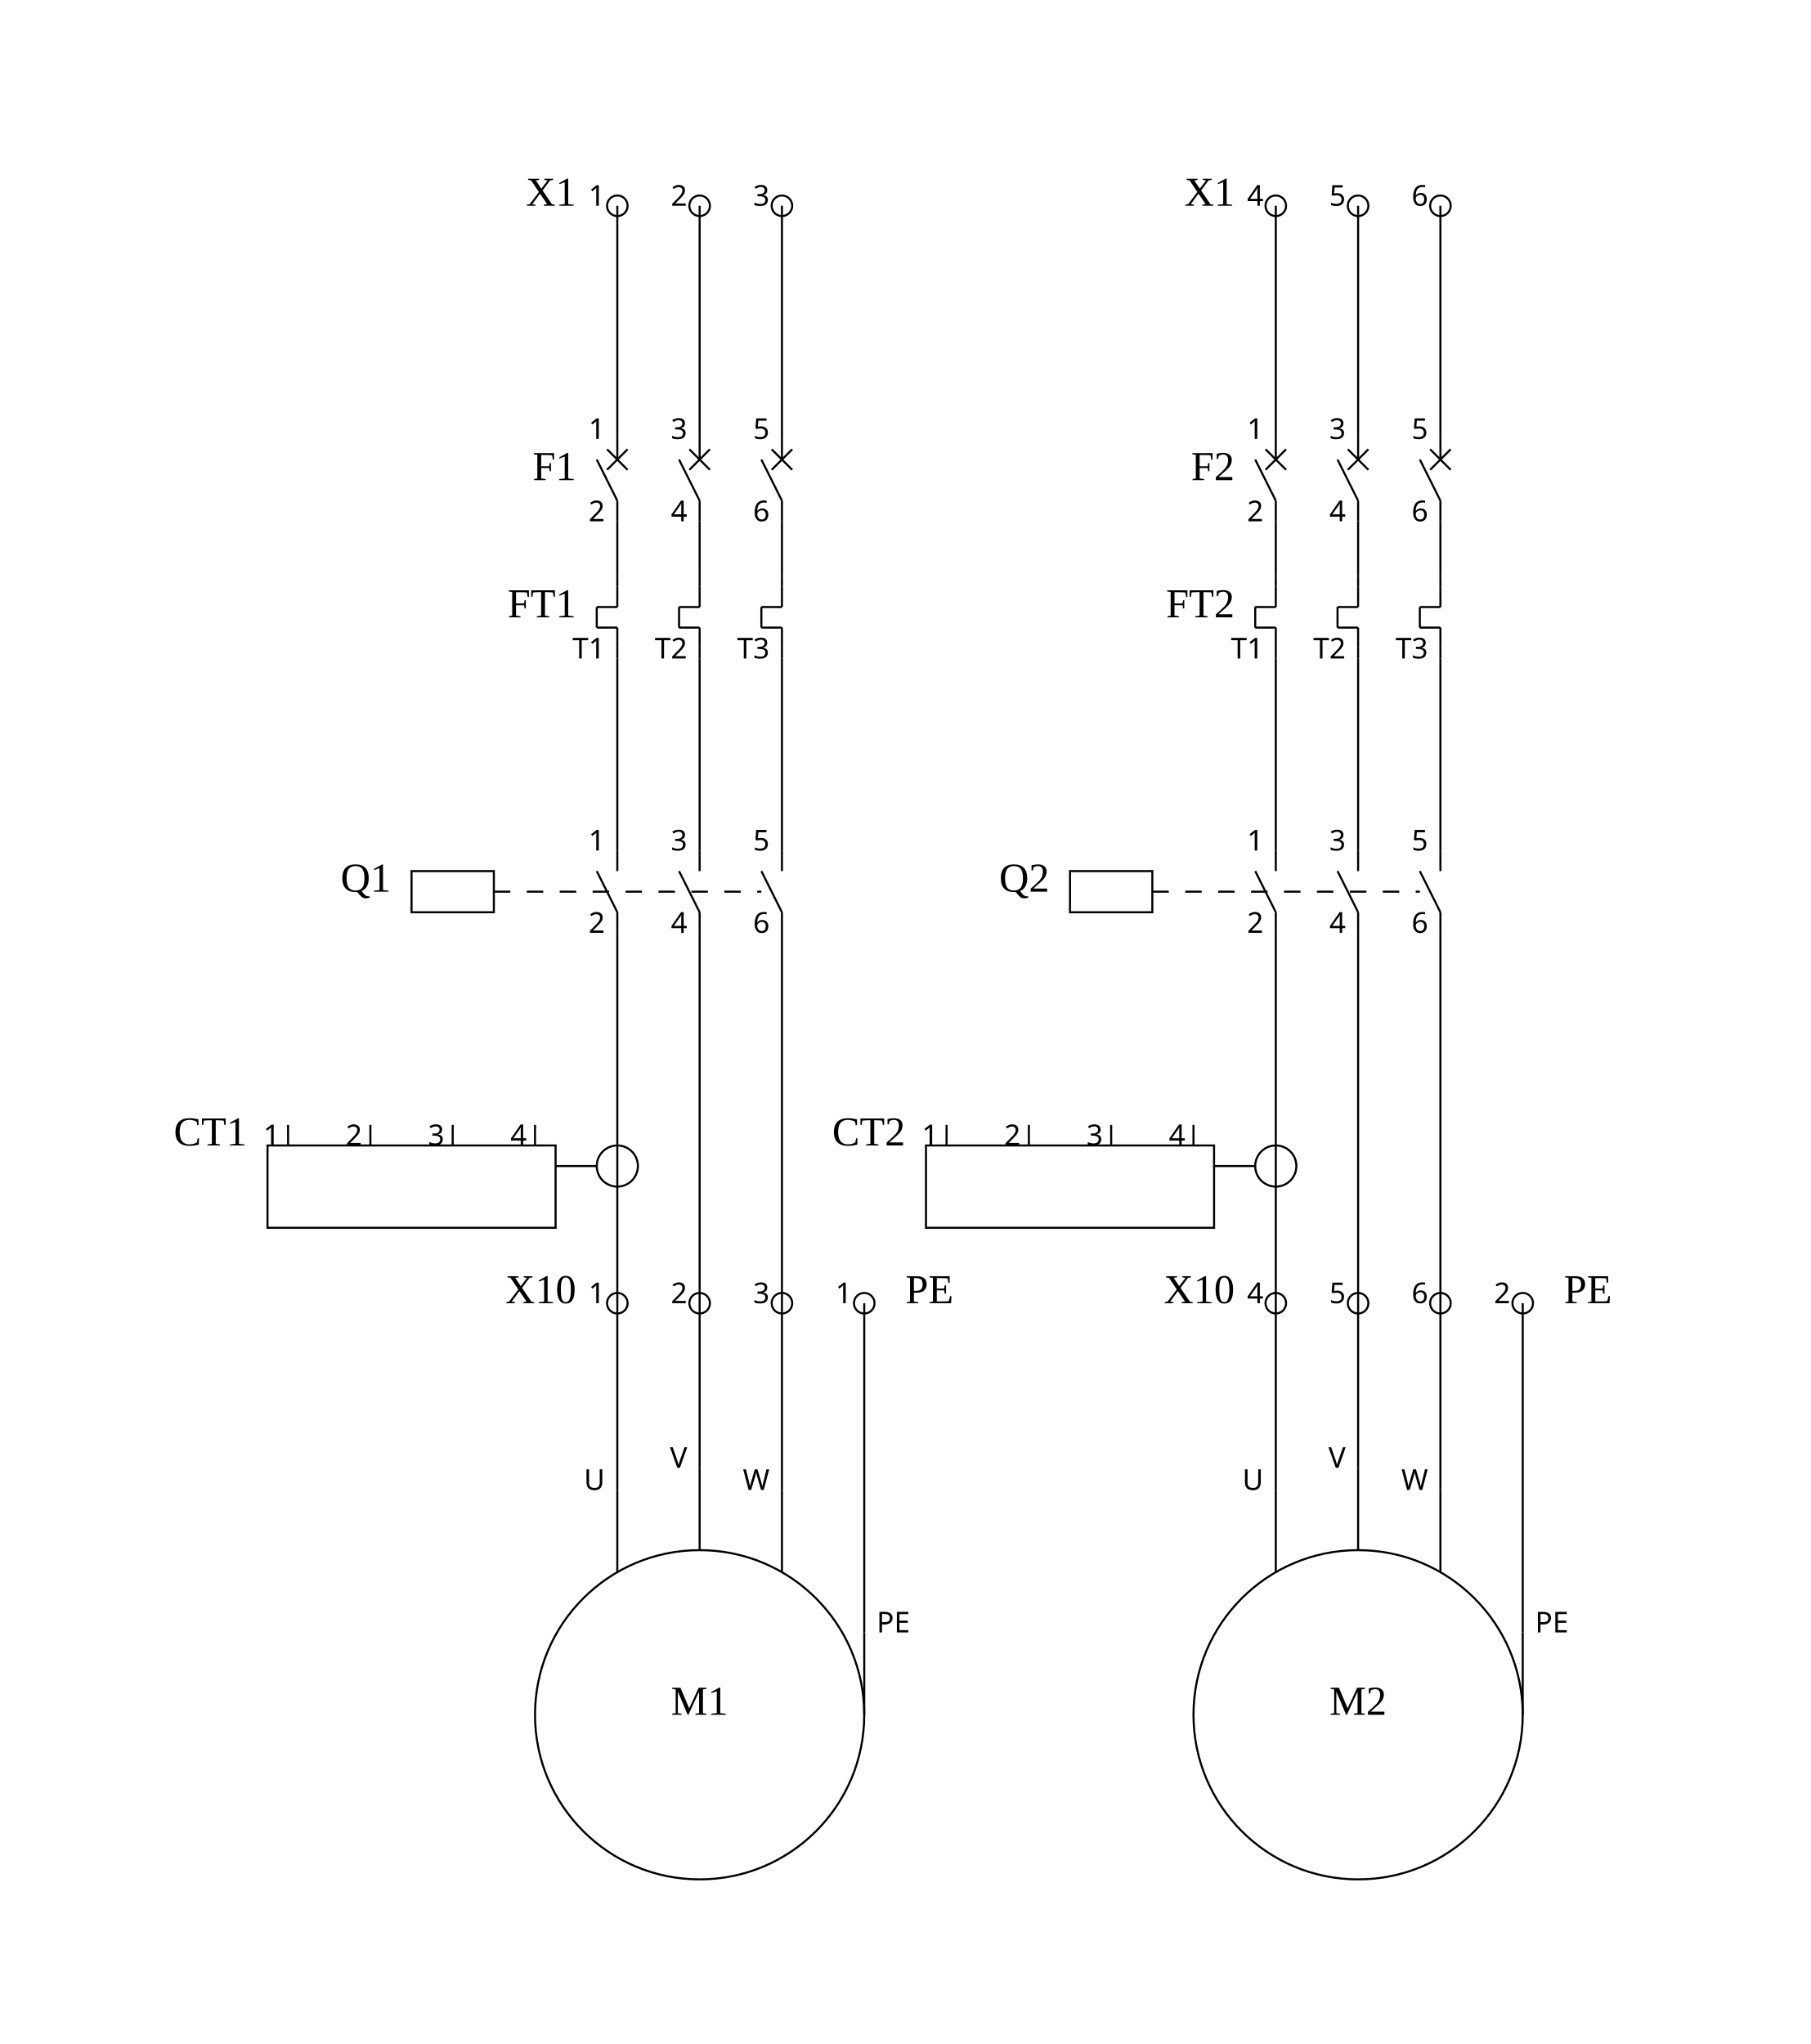
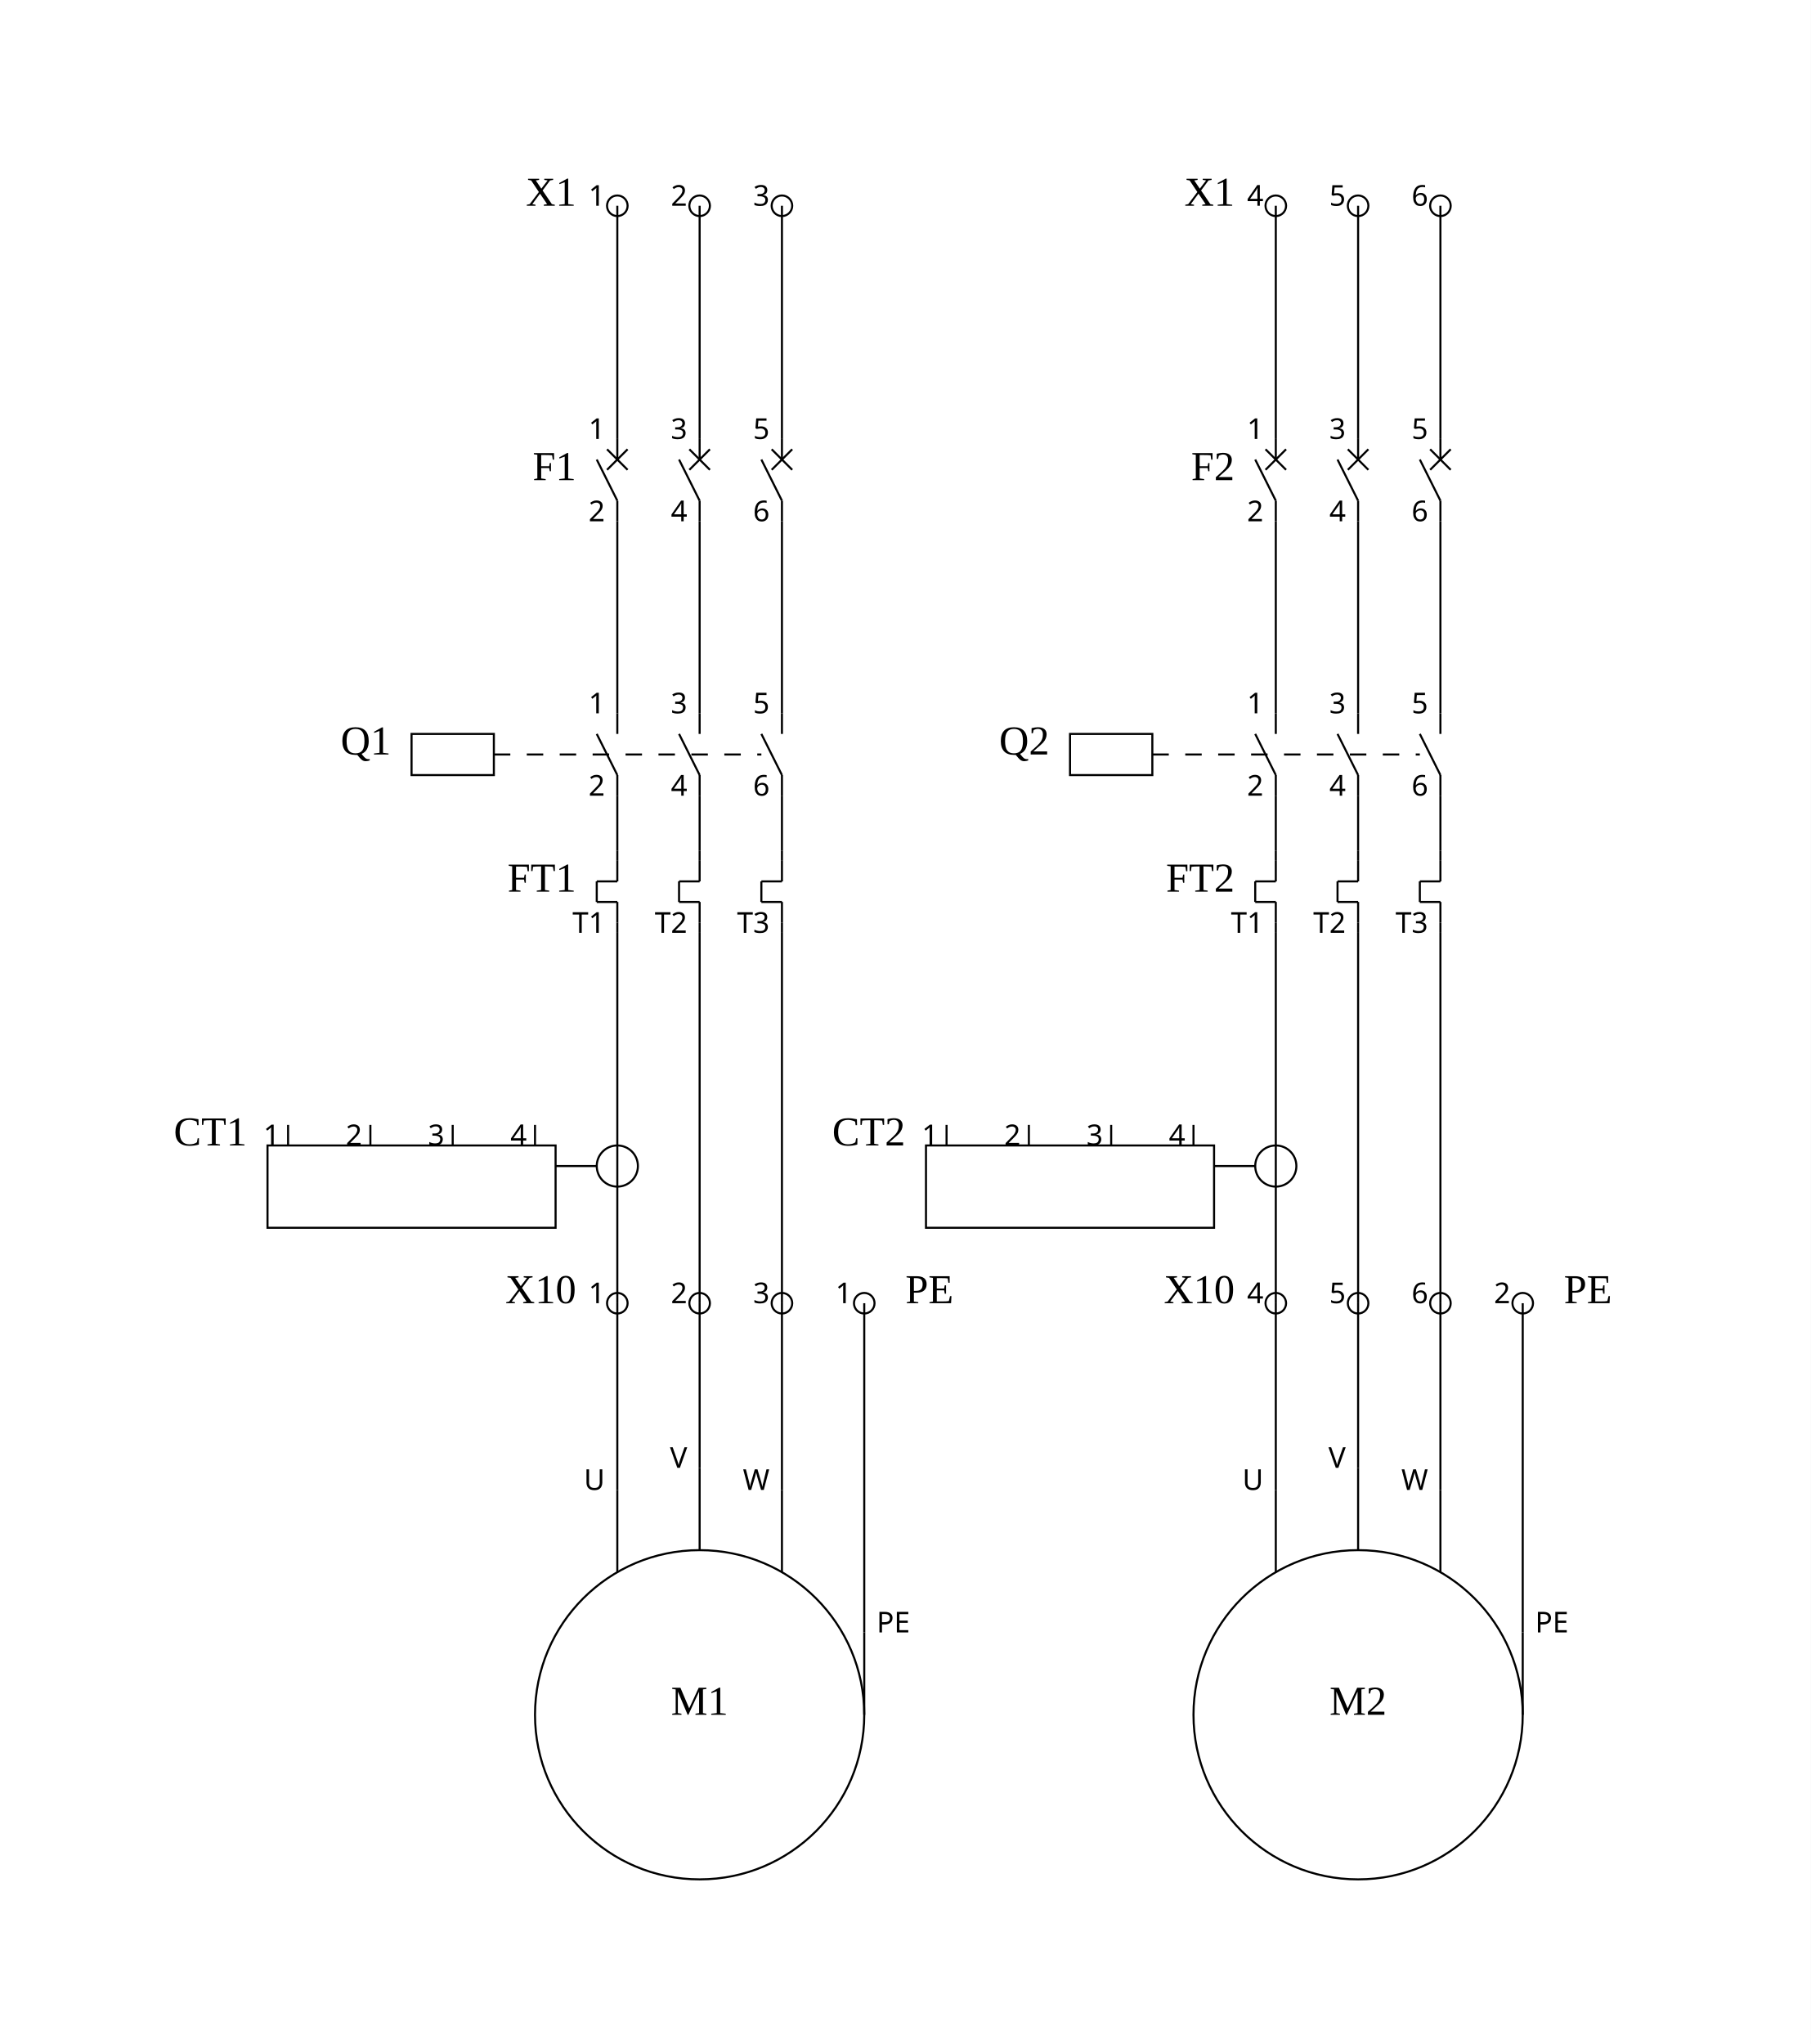
<svg xmlns="http://www.w3.org/2000/svg" width="220.0mm" height="248.333mm" viewBox="-75.0 -25 220.0 248.333">
  <rect x="-75.0" y="-25" width="220.0" height="248.333" fill="white" />
  <g>
    <g class="symbol">
      <circle cx="0.0" cy="0" r="1.25" style="stroke:black;stroke-width:0.25;fill:none" />
      <text x="-5.0" y="0" text-anchor="end" dominant-baseline="auto" font-size="5.0" style="stroke:none;stroke-width:1.0;fill:black;font-family:Times New Roman">X1</text>
      <text x="-1.5" y="0.0" text-anchor="end" dominant-baseline="auto" font-size="3.5" style="stroke:none;stroke-width:1.0;fill:black;font-family:sans-serif">1</text>
      <circle cx="10.0" cy="0" r="1.25" style="stroke:black;stroke-width:0.25;fill:none" />
      <text x="8.5" y="0.0" text-anchor="end" dominant-baseline="auto" font-size="3.5" style="stroke:none;stroke-width:1.0;fill:black;font-family:sans-serif">2</text>
      <circle cx="20.0" cy="0" r="1.25" style="stroke:black;stroke-width:0.25;fill:none" />
      <text x="18.5" y="0.0" text-anchor="end" dominant-baseline="auto" font-size="3.5" style="stroke:none;stroke-width:1.0;fill:black;font-family:sans-serif">3</text>
    </g>
    <g class="symbol">
      <line x1="0.0" y1="28.333" x2="0.0" y2="30.833" style="stroke:black;stroke-width:0.25;fill:none" />
      <line x1="0.0" y1="35.833" x2="0.0" y2="38.333" style="stroke:black;stroke-width:0.25;fill:none" />
      <line x1="0.0" y1="35.833" x2="-2.5" y2="30.833" style="stroke:black;stroke-width:0.25;fill:none" />
      <line x1="-1.25" y1="29.583" x2="1.25" y2="32.083" style="stroke:black;stroke-width:0.25;fill:none" />
      <line x1="-1.25" y1="32.083" x2="1.25" y2="29.583" style="stroke:black;stroke-width:0.25;fill:none" />
      <text x="-5.0" y="33.333" text-anchor="end" dominant-baseline="auto" font-size="5.0" style="stroke:none;stroke-width:1.0;fill:black;font-family:Times New Roman">F1</text>
      <text x="-1.5" y="28.333" text-anchor="end" dominant-baseline="auto" font-size="3.5" style="stroke:none;stroke-width:1.0;fill:black;font-family:sans-serif">1</text>
      <text x="-1.5" y="38.333" text-anchor="end" dominant-baseline="auto" font-size="3.5" style="stroke:none;stroke-width:1.0;fill:black;font-family:sans-serif">2</text>
      <line x1="10.0" y1="28.333" x2="10.0" y2="30.833" style="stroke:black;stroke-width:0.25;fill:none" />
      <line x1="10.0" y1="35.833" x2="10.0" y2="38.333" style="stroke:black;stroke-width:0.25;fill:none" />
      <line x1="10.0" y1="35.833" x2="7.5" y2="30.833" style="stroke:black;stroke-width:0.25;fill:none" />
      <line x1="8.75" y1="29.583" x2="11.25" y2="32.083" style="stroke:black;stroke-width:0.25;fill:none" />
      <line x1="8.75" y1="32.083" x2="11.25" y2="29.583" style="stroke:black;stroke-width:0.25;fill:none" />
      <text x="8.5" y="28.333" text-anchor="end" dominant-baseline="auto" font-size="3.5" style="stroke:none;stroke-width:1.0;fill:black;font-family:sans-serif">3</text>
      <text x="8.5" y="38.333" text-anchor="end" dominant-baseline="auto" font-size="3.5" style="stroke:none;stroke-width:1.0;fill:black;font-family:sans-serif">4</text>
      <line x1="20.0" y1="28.333" x2="20.0" y2="30.833" style="stroke:black;stroke-width:0.25;fill:none" />
      <line x1="20.0" y1="35.833" x2="20.0" y2="38.333" style="stroke:black;stroke-width:0.25;fill:none" />
      <line x1="20.0" y1="35.833" x2="17.5" y2="30.833" style="stroke:black;stroke-width:0.25;fill:none" />
      <line x1="18.75" y1="29.583" x2="21.25" y2="32.083" style="stroke:black;stroke-width:0.25;fill:none" />
      <line x1="18.75" y1="32.083" x2="21.25" y2="29.583" style="stroke:black;stroke-width:0.25;fill:none" />
      <text x="18.5" y="28.333" text-anchor="end" dominant-baseline="auto" font-size="3.5" style="stroke:none;stroke-width:1.0;fill:black;font-family:sans-serif">5</text>
      <text x="18.5" y="38.333" text-anchor="end" dominant-baseline="auto" font-size="3.5" style="stroke:none;stroke-width:1.0;fill:black;font-family:sans-serif">6</text>
    </g>
    <g class="symbol">
-       <line x1="0.0" y1="45.0" x2="0.0" y2="46.25" style="stroke:black;stroke-width:0.25;fill:none" />
-       <line x1="0.0" y1="46.25" x2="0.0" y2="48.75" style="stroke:black;stroke-width:0.25;fill:none" />
-       <line x1="0.0" y1="48.75" x2="-2.5" y2="48.75" style="stroke:black;stroke-width:0.25;fill:none" />
-       <line x1="-2.5" y1="48.75" x2="-2.5" y2="51.25" style="stroke:black;stroke-width:0.25;fill:none" />
-       <line x1="-2.5" y1="51.25" x2="0.0" y2="51.25" style="stroke:black;stroke-width:0.25;fill:none" />
-       <line x1="0.0" y1="51.25" x2="0.0" y2="53.75" style="stroke:black;stroke-width:0.25;fill:none" />
-       <line x1="0.0" y1="53.75" x2="0.0" y2="55.0" style="stroke:black;stroke-width:0.25;fill:none" />
-       <text x="-5.0" y="50.0" text-anchor="end" dominant-baseline="auto" font-size="5.0" style="stroke:none;stroke-width:1.0;fill:black;font-family:Times New Roman">FT1</text>
-       <text x="-1.5" y="55.0" text-anchor="end" dominant-baseline="auto" font-size="3.5" style="stroke:none;stroke-width:1.0;fill:black;font-family:sans-serif">T1</text>
-       <line x1="10.0" y1="45.0" x2="10.0" y2="46.25" style="stroke:black;stroke-width:0.25;fill:none" />
-       <line x1="10.0" y1="46.25" x2="10.0" y2="48.75" style="stroke:black;stroke-width:0.25;fill:none" />
-       <line x1="10.0" y1="48.75" x2="7.5" y2="48.75" style="stroke:black;stroke-width:0.25;fill:none" />
-       <line x1="7.5" y1="48.75" x2="7.5" y2="51.25" style="stroke:black;stroke-width:0.25;fill:none" />
-       <line x1="7.5" y1="51.25" x2="10.0" y2="51.25" style="stroke:black;stroke-width:0.25;fill:none" />
-       <line x1="10.0" y1="51.25" x2="10.0" y2="53.75" style="stroke:black;stroke-width:0.25;fill:none" />
-       <line x1="10.0" y1="53.75" x2="10.0" y2="55.0" style="stroke:black;stroke-width:0.25;fill:none" />
-       <text x="8.5" y="55.0" text-anchor="end" dominant-baseline="auto" font-size="3.5" style="stroke:none;stroke-width:1.0;fill:black;font-family:sans-serif">T2</text>
-       <line x1="20.0" y1="45.0" x2="20.0" y2="46.25" style="stroke:black;stroke-width:0.25;fill:none" />
-       <line x1="20.0" y1="46.25" x2="20.0" y2="48.75" style="stroke:black;stroke-width:0.25;fill:none" />
-       <line x1="20.0" y1="48.75" x2="17.5" y2="48.75" style="stroke:black;stroke-width:0.25;fill:none" />
-       <line x1="17.5" y1="48.75" x2="17.5" y2="51.25" style="stroke:black;stroke-width:0.25;fill:none" />
-       <line x1="17.5" y1="51.25" x2="20.0" y2="51.25" style="stroke:black;stroke-width:0.25;fill:none" />
-       <line x1="20.0" y1="51.25" x2="20.0" y2="53.75" style="stroke:black;stroke-width:0.25;fill:none" />
-       <line x1="20.0" y1="53.75" x2="20.0" y2="55.0" style="stroke:black;stroke-width:0.25;fill:none" />
-       <text x="18.5" y="55.0" text-anchor="end" dominant-baseline="auto" font-size="3.5" style="stroke:none;stroke-width:1.0;fill:black;font-family:sans-serif">T3</text>
-     </g>
-     <g class="symbol">
-       <line x1="0.0" y1="78.333" x2="0.0" y2="80.833" style="stroke:black;stroke-width:0.25;fill:none" />
-       <line x1="0.0" y1="85.833" x2="0.0" y2="88.333" style="stroke:black;stroke-width:0.25;fill:none" />
-       <line x1="0.0" y1="85.833" x2="-2.5" y2="80.833" style="stroke:black;stroke-width:0.25;fill:none" />
-       <text x="-1.5" y="78.333" text-anchor="end" dominant-baseline="auto" font-size="3.5" style="stroke:none;stroke-width:1.0;fill:black;font-family:sans-serif">1</text>
-       <text x="-1.5" y="88.333" text-anchor="end" dominant-baseline="auto" font-size="3.5" style="stroke:none;stroke-width:1.0;fill:black;font-family:sans-serif">2</text>
-       <line x1="10.0" y1="78.333" x2="10.0" y2="80.833" style="stroke:black;stroke-width:0.25;fill:none" />
-       <line x1="10.0" y1="85.833" x2="10.0" y2="88.333" style="stroke:black;stroke-width:0.25;fill:none" />
-       <line x1="10.0" y1="85.833" x2="7.5" y2="80.833" style="stroke:black;stroke-width:0.25;fill:none" />
-       <text x="8.5" y="78.333" text-anchor="end" dominant-baseline="auto" font-size="3.5" style="stroke:none;stroke-width:1.0;fill:black;font-family:sans-serif">3</text>
-       <text x="8.5" y="88.333" text-anchor="end" dominant-baseline="auto" font-size="3.5" style="stroke:none;stroke-width:1.0;fill:black;font-family:sans-serif">4</text>
-       <line x1="20.0" y1="78.333" x2="20.0" y2="80.833" style="stroke:black;stroke-width:0.25;fill:none" />
-       <line x1="20.0" y1="85.833" x2="20.0" y2="88.333" style="stroke:black;stroke-width:0.25;fill:none" />
-       <line x1="20.0" y1="85.833" x2="17.5" y2="80.833" style="stroke:black;stroke-width:0.25;fill:none" />
-       <text x="18.5" y="78.333" text-anchor="end" dominant-baseline="auto" font-size="3.5" style="stroke:none;stroke-width:1.0;fill:black;font-family:sans-serif">5</text>
-       <text x="18.5" y="88.333" text-anchor="end" dominant-baseline="auto" font-size="3.5" style="stroke:none;stroke-width:1.0;fill:black;font-family:sans-serif">6</text>
-       <polygon points="-25.0,80.833 -15.0,80.833 -15.0,85.833 -25.0,85.833" style="stroke:black;stroke-width:0.25;fill:none" />
-       <text x="-27.5" y="83.333" text-anchor="end" dominant-baseline="auto" font-size="5.0" style="stroke:none;stroke-width:1.0;fill:black;font-family:Times New Roman">Q1</text>
-       <line x1="-15.0" y1="83.333" x2="17.5" y2="83.333" style="stroke:black;stroke-width:0.25;fill:none;stroke-dasharray:2.0, 2.0" />
+       <line x1="0.0" y1="61.667" x2="0.0" y2="64.167" style="stroke:black;stroke-width:0.25;fill:none" />
+       <line x1="0.0" y1="69.167" x2="0.0" y2="71.667" style="stroke:black;stroke-width:0.25;fill:none" />
+       <line x1="0.0" y1="69.167" x2="-2.5" y2="64.167" style="stroke:black;stroke-width:0.25;fill:none" />
+       <text x="-1.5" y="61.667" text-anchor="end" dominant-baseline="auto" font-size="3.5" style="stroke:none;stroke-width:1.0;fill:black;font-family:sans-serif">1</text>
+       <text x="-1.5" y="71.667" text-anchor="end" dominant-baseline="auto" font-size="3.5" style="stroke:none;stroke-width:1.0;fill:black;font-family:sans-serif">2</text>
+       <line x1="10.0" y1="61.667" x2="10.0" y2="64.167" style="stroke:black;stroke-width:0.25;fill:none" />
+       <line x1="10.0" y1="69.167" x2="10.0" y2="71.667" style="stroke:black;stroke-width:0.25;fill:none" />
+       <line x1="10.0" y1="69.167" x2="7.5" y2="64.167" style="stroke:black;stroke-width:0.25;fill:none" />
+       <text x="8.5" y="61.667" text-anchor="end" dominant-baseline="auto" font-size="3.5" style="stroke:none;stroke-width:1.0;fill:black;font-family:sans-serif">3</text>
+       <text x="8.5" y="71.667" text-anchor="end" dominant-baseline="auto" font-size="3.5" style="stroke:none;stroke-width:1.0;fill:black;font-family:sans-serif">4</text>
+       <line x1="20.0" y1="61.667" x2="20.0" y2="64.167" style="stroke:black;stroke-width:0.25;fill:none" />
+       <line x1="20.0" y1="69.167" x2="20.0" y2="71.667" style="stroke:black;stroke-width:0.25;fill:none" />
+       <line x1="20.0" y1="69.167" x2="17.5" y2="64.167" style="stroke:black;stroke-width:0.25;fill:none" />
+       <text x="18.5" y="61.667" text-anchor="end" dominant-baseline="auto" font-size="3.5" style="stroke:none;stroke-width:1.0;fill:black;font-family:sans-serif">5</text>
+       <text x="18.5" y="71.667" text-anchor="end" dominant-baseline="auto" font-size="3.5" style="stroke:none;stroke-width:1.0;fill:black;font-family:sans-serif">6</text>
+       <polygon points="-25.0,64.167 -15.0,64.167 -15.0,69.167 -25.0,69.167" style="stroke:black;stroke-width:0.25;fill:none" />
+       <text x="-27.5" y="66.667" text-anchor="end" dominant-baseline="auto" font-size="5.0" style="stroke:none;stroke-width:1.0;fill:black;font-family:Times New Roman">Q1</text>
+       <line x1="-15.0" y1="66.667" x2="17.5" y2="66.667" style="stroke:black;stroke-width:0.25;fill:none;stroke-dasharray:2.0, 2.0" />
+     </g>
+     <g class="symbol">
+       <line x1="0.0" y1="78.333" x2="0.0" y2="79.583" style="stroke:black;stroke-width:0.25;fill:none" />
+       <line x1="0.0" y1="79.583" x2="0.0" y2="82.083" style="stroke:black;stroke-width:0.25;fill:none" />
+       <line x1="0.0" y1="82.083" x2="-2.5" y2="82.083" style="stroke:black;stroke-width:0.25;fill:none" />
+       <line x1="-2.5" y1="82.083" x2="-2.5" y2="84.583" style="stroke:black;stroke-width:0.25;fill:none" />
+       <line x1="-2.5" y1="84.583" x2="0.0" y2="84.583" style="stroke:black;stroke-width:0.25;fill:none" />
+       <line x1="0.0" y1="84.583" x2="0.0" y2="87.083" style="stroke:black;stroke-width:0.25;fill:none" />
+       <line x1="0.0" y1="87.083" x2="0.0" y2="88.333" style="stroke:black;stroke-width:0.25;fill:none" />
+       <text x="-5.0" y="83.333" text-anchor="end" dominant-baseline="auto" font-size="5.0" style="stroke:none;stroke-width:1.0;fill:black;font-family:Times New Roman">FT1</text>
+       <text x="-1.5" y="88.333" text-anchor="end" dominant-baseline="auto" font-size="3.5" style="stroke:none;stroke-width:1.0;fill:black;font-family:sans-serif">T1</text>
+       <line x1="10.0" y1="78.333" x2="10.0" y2="79.583" style="stroke:black;stroke-width:0.25;fill:none" />
+       <line x1="10.0" y1="79.583" x2="10.0" y2="82.083" style="stroke:black;stroke-width:0.25;fill:none" />
+       <line x1="10.0" y1="82.083" x2="7.5" y2="82.083" style="stroke:black;stroke-width:0.25;fill:none" />
+       <line x1="7.5" y1="82.083" x2="7.5" y2="84.583" style="stroke:black;stroke-width:0.25;fill:none" />
+       <line x1="7.5" y1="84.583" x2="10.0" y2="84.583" style="stroke:black;stroke-width:0.25;fill:none" />
+       <line x1="10.0" y1="84.583" x2="10.0" y2="87.083" style="stroke:black;stroke-width:0.25;fill:none" />
+       <line x1="10.0" y1="87.083" x2="10.0" y2="88.333" style="stroke:black;stroke-width:0.25;fill:none" />
+       <text x="8.5" y="88.333" text-anchor="end" dominant-baseline="auto" font-size="3.5" style="stroke:none;stroke-width:1.0;fill:black;font-family:sans-serif">T2</text>
+       <line x1="20.0" y1="78.333" x2="20.0" y2="79.583" style="stroke:black;stroke-width:0.25;fill:none" />
+       <line x1="20.0" y1="79.583" x2="20.0" y2="82.083" style="stroke:black;stroke-width:0.25;fill:none" />
+       <line x1="20.0" y1="82.083" x2="17.5" y2="82.083" style="stroke:black;stroke-width:0.25;fill:none" />
+       <line x1="17.5" y1="82.083" x2="17.5" y2="84.583" style="stroke:black;stroke-width:0.25;fill:none" />
+       <line x1="17.5" y1="84.583" x2="20.0" y2="84.583" style="stroke:black;stroke-width:0.25;fill:none" />
+       <line x1="20.0" y1="84.583" x2="20.0" y2="87.083" style="stroke:black;stroke-width:0.25;fill:none" />
+       <line x1="20.0" y1="87.083" x2="20.0" y2="88.333" style="stroke:black;stroke-width:0.25;fill:none" />
+       <text x="18.5" y="88.333" text-anchor="end" dominant-baseline="auto" font-size="3.5" style="stroke:none;stroke-width:1.0;fill:black;font-family:sans-serif">T3</text>
    </g>
    <g class="symbol">
      <circle cx="0.0" cy="116.667" r="2.5" style="stroke:black;stroke-width:0.25;fill:none" />
      <line x1="-2.5" y1="116.667" x2="-7.5" y2="116.667" style="stroke:black;stroke-width:0.25;fill:none" />
      <polygon points="-42.5,114.167 -7.5,114.167 -7.5,124.167 -42.5,124.167" style="stroke:black;stroke-width:0.25;fill:none" />
      <line x1="-40.0" y1="114.167" x2="-40.0" y2="111.667" style="stroke:black;stroke-width:0.25;fill:none" />
      <text x="-41.0" y="112.917" text-anchor="end" dominant-baseline="middle" font-size="3.5" style="stroke:none;stroke-width:1.0;fill:black;font-family:sans-serif">1</text>
      <line x1="-30.0" y1="114.167" x2="-30.0" y2="111.667" style="stroke:black;stroke-width:0.25;fill:none" />
      <text x="-31.0" y="112.917" text-anchor="end" dominant-baseline="middle" font-size="3.5" style="stroke:none;stroke-width:1.0;fill:black;font-family:sans-serif">2</text>
      <line x1="-20.0" y1="114.167" x2="-20.0" y2="111.667" style="stroke:black;stroke-width:0.25;fill:none" />
      <text x="-21.0" y="112.917" text-anchor="end" dominant-baseline="middle" font-size="3.5" style="stroke:none;stroke-width:1.0;fill:black;font-family:sans-serif">3</text>
      <line x1="-10.0" y1="114.167" x2="-10.0" y2="111.667" style="stroke:black;stroke-width:0.25;fill:none" />
      <text x="-11.0" y="112.917" text-anchor="end" dominant-baseline="middle" font-size="3.5" style="stroke:none;stroke-width:1.0;fill:black;font-family:sans-serif">4</text>
      <text x="-45.0" y="114.167" text-anchor="end" dominant-baseline="auto" font-size="5.0" style="stroke:none;stroke-width:1.0;fill:black;font-family:Times New Roman">CT1</text>
    </g>
    <g class="symbol">
      <circle cx="0.0" cy="133.333" r="1.25" style="stroke:black;stroke-width:0.25;fill:none" />
      <text x="-5.0" y="133.333" text-anchor="end" dominant-baseline="auto" font-size="5.0" style="stroke:none;stroke-width:1.0;fill:black;font-family:Times New Roman">X10</text>
      <text x="-1.5" y="133.333" text-anchor="end" dominant-baseline="auto" font-size="3.5" style="stroke:none;stroke-width:1.0;fill:black;font-family:sans-serif">1</text>
      <circle cx="10.0" cy="133.333" r="1.25" style="stroke:black;stroke-width:0.25;fill:none" />
      <text x="8.5" y="133.333" text-anchor="end" dominant-baseline="auto" font-size="3.5" style="stroke:none;stroke-width:1.0;fill:black;font-family:sans-serif">2</text>
      <circle cx="20.0" cy="133.333" r="1.25" style="stroke:black;stroke-width:0.25;fill:none" />
      <text x="18.5" y="133.333" text-anchor="end" dominant-baseline="auto" font-size="3.5" style="stroke:none;stroke-width:1.0;fill:black;font-family:sans-serif">3</text>
    </g>
    <g class="symbol">
      <circle cx="30.0" cy="133.333" r="1.25" style="stroke:black;stroke-width:0.25;fill:none" />
      <text x="35.0" y="133.333" text-anchor="start" dominant-baseline="auto" font-size="5.0" style="stroke:none;stroke-width:1.0;fill:black;font-family:Times New Roman">PE</text>
      <text x="28.5" y="133.333" text-anchor="end" dominant-baseline="auto" font-size="3.5" style="stroke:none;stroke-width:1.0;fill:black;font-family:sans-serif">1</text>
    </g>
    <g class="symbol">
      <circle cx="10.0" cy="183.333" r="20.0" style="stroke:black;stroke-width:0.25;fill:none" />
      <text x="10.0" y="183.333" text-anchor="middle" dominant-baseline="auto" font-size="5.0" style="stroke:none;stroke-width:1.0;fill:black;font-family:Times New Roman">M1</text>
      <line x1="0.0" y1="166.013" x2="0.0" y2="156.013" style="stroke:black;stroke-width:0.25;fill:none" />
      <line x1="10.0" y1="163.333" x2="10.0" y2="153.333" style="stroke:black;stroke-width:0.25;fill:none" />
      <line x1="20.0" y1="166.013" x2="20.0" y2="156.013" style="stroke:black;stroke-width:0.25;fill:none" />
      <line x1="30.0" y1="183.333" x2="30.0" y2="173.333" style="stroke:black;stroke-width:0.25;fill:none" />
      <text x="-1.5" y="156.013" text-anchor="end" dominant-baseline="auto" font-size="3.5" style="stroke:none;stroke-width:1.0;fill:black;font-family:sans-serif">U</text>
      <text x="8.5" y="153.333" text-anchor="end" dominant-baseline="auto" font-size="3.5" style="stroke:none;stroke-width:1.0;fill:black;font-family:sans-serif">V</text>
      <text x="18.5" y="156.013" text-anchor="end" dominant-baseline="auto" font-size="3.5" style="stroke:none;stroke-width:1.0;fill:black;font-family:sans-serif">W</text>
      <text x="31.5" y="173.333" text-anchor="start" dominant-baseline="auto" font-size="3.5" style="stroke:none;stroke-width:1.0;fill:black;font-family:sans-serif">PE</text>
    </g>
    <line x1="0.0" y1="0" x2="0.0" y2="28.333" style="stroke:black;stroke-width:0.25;fill:none" />
    <line x1="10.0" y1="0" x2="10.0" y2="28.333" style="stroke:black;stroke-width:0.25;fill:none" />
    <line x1="20.0" y1="0" x2="20.0" y2="28.333" style="stroke:black;stroke-width:0.25;fill:none" />
-     <line x1="0.0" y1="38.333" x2="0.0" y2="45.0" style="stroke:black;stroke-width:0.25;fill:none" />
-     <line x1="10.0" y1="38.333" x2="10.0" y2="45.0" style="stroke:black;stroke-width:0.25;fill:none" />
-     <line x1="20.0" y1="38.333" x2="20.0" y2="45.0" style="stroke:black;stroke-width:0.25;fill:none" />
-     <line x1="0.0" y1="55.0" x2="0.0" y2="78.333" style="stroke:black;stroke-width:0.25;fill:none" />
-     <line x1="10.0" y1="55.0" x2="10.0" y2="78.333" style="stroke:black;stroke-width:0.25;fill:none" />
-     <line x1="20.0" y1="55.0" x2="20.0" y2="78.333" style="stroke:black;stroke-width:0.25;fill:none" />
+     <line x1="0.0" y1="38.333" x2="0.0" y2="61.667" style="stroke:black;stroke-width:0.25;fill:none" />
+     <line x1="10.0" y1="38.333" x2="10.0" y2="61.667" style="stroke:black;stroke-width:0.25;fill:none" />
+     <line x1="20.0" y1="38.333" x2="20.0" y2="61.667" style="stroke:black;stroke-width:0.25;fill:none" />
+     <line x1="0.0" y1="71.667" x2="0.0" y2="78.333" style="stroke:black;stroke-width:0.25;fill:none" />
+     <line x1="10.0" y1="71.667" x2="10.0" y2="78.333" style="stroke:black;stroke-width:0.25;fill:none" />
+     <line x1="20.0" y1="71.667" x2="20.0" y2="78.333" style="stroke:black;stroke-width:0.25;fill:none" />
    <line x1="0.0" y1="88.333" x2="0.0" y2="133.333" style="stroke:black;stroke-width:0.25;fill:none" />
    <line x1="10.0" y1="88.333" x2="10.0" y2="133.333" style="stroke:black;stroke-width:0.25;fill:none" />
    <line x1="20.0" y1="88.333" x2="20.0" y2="133.333" style="stroke:black;stroke-width:0.25;fill:none" />
    <line x1="30.0" y1="133.333" x2="30.0" y2="173.333" style="stroke:black;stroke-width:0.25;fill:none" />
    <line x1="0.0" y1="133.333" x2="0.0" y2="156.013" style="stroke:black;stroke-width:0.25;fill:none" />
    <line x1="10.0" y1="133.333" x2="10.0" y2="153.333" style="stroke:black;stroke-width:0.25;fill:none" />
    <line x1="20.0" y1="133.333" x2="20.0" y2="156.013" style="stroke:black;stroke-width:0.25;fill:none" />
    <g class="symbol">
      <circle cx="80.0" cy="0" r="1.25" style="stroke:black;stroke-width:0.25;fill:none" />
      <text x="75.0" y="0" text-anchor="end" dominant-baseline="auto" font-size="5.0" style="stroke:none;stroke-width:1.0;fill:black;font-family:Times New Roman">X1</text>
      <text x="78.5" y="0.0" text-anchor="end" dominant-baseline="auto" font-size="3.5" style="stroke:none;stroke-width:1.0;fill:black;font-family:sans-serif">4</text>
      <circle cx="90.0" cy="0" r="1.25" style="stroke:black;stroke-width:0.25;fill:none" />
      <text x="88.5" y="0.0" text-anchor="end" dominant-baseline="auto" font-size="3.5" style="stroke:none;stroke-width:1.0;fill:black;font-family:sans-serif">5</text>
      <circle cx="100.0" cy="0" r="1.25" style="stroke:black;stroke-width:0.25;fill:none" />
      <text x="98.5" y="0.0" text-anchor="end" dominant-baseline="auto" font-size="3.5" style="stroke:none;stroke-width:1.0;fill:black;font-family:sans-serif">6</text>
    </g>
    <g class="symbol">
      <line x1="80.0" y1="28.333" x2="80.0" y2="30.833" style="stroke:black;stroke-width:0.25;fill:none" />
      <line x1="80.0" y1="35.833" x2="80.0" y2="38.333" style="stroke:black;stroke-width:0.25;fill:none" />
      <line x1="80.0" y1="35.833" x2="77.5" y2="30.833" style="stroke:black;stroke-width:0.25;fill:none" />
      <line x1="78.75" y1="29.583" x2="81.25" y2="32.083" style="stroke:black;stroke-width:0.25;fill:none" />
      <line x1="78.75" y1="32.083" x2="81.25" y2="29.583" style="stroke:black;stroke-width:0.25;fill:none" />
      <text x="75.0" y="33.333" text-anchor="end" dominant-baseline="auto" font-size="5.0" style="stroke:none;stroke-width:1.0;fill:black;font-family:Times New Roman">F2</text>
      <text x="78.5" y="28.333" text-anchor="end" dominant-baseline="auto" font-size="3.5" style="stroke:none;stroke-width:1.0;fill:black;font-family:sans-serif">1</text>
      <text x="78.5" y="38.333" text-anchor="end" dominant-baseline="auto" font-size="3.5" style="stroke:none;stroke-width:1.0;fill:black;font-family:sans-serif">2</text>
      <line x1="90.0" y1="28.333" x2="90.0" y2="30.833" style="stroke:black;stroke-width:0.25;fill:none" />
      <line x1="90.0" y1="35.833" x2="90.0" y2="38.333" style="stroke:black;stroke-width:0.25;fill:none" />
      <line x1="90.0" y1="35.833" x2="87.5" y2="30.833" style="stroke:black;stroke-width:0.25;fill:none" />
      <line x1="88.75" y1="29.583" x2="91.25" y2="32.083" style="stroke:black;stroke-width:0.25;fill:none" />
      <line x1="88.75" y1="32.083" x2="91.25" y2="29.583" style="stroke:black;stroke-width:0.25;fill:none" />
      <text x="88.5" y="28.333" text-anchor="end" dominant-baseline="auto" font-size="3.5" style="stroke:none;stroke-width:1.0;fill:black;font-family:sans-serif">3</text>
      <text x="88.5" y="38.333" text-anchor="end" dominant-baseline="auto" font-size="3.5" style="stroke:none;stroke-width:1.0;fill:black;font-family:sans-serif">4</text>
      <line x1="100.0" y1="28.333" x2="100.0" y2="30.833" style="stroke:black;stroke-width:0.25;fill:none" />
      <line x1="100.0" y1="35.833" x2="100.0" y2="38.333" style="stroke:black;stroke-width:0.25;fill:none" />
      <line x1="100.0" y1="35.833" x2="97.5" y2="30.833" style="stroke:black;stroke-width:0.25;fill:none" />
      <line x1="98.75" y1="29.583" x2="101.25" y2="32.083" style="stroke:black;stroke-width:0.25;fill:none" />
      <line x1="98.75" y1="32.083" x2="101.25" y2="29.583" style="stroke:black;stroke-width:0.25;fill:none" />
      <text x="98.5" y="28.333" text-anchor="end" dominant-baseline="auto" font-size="3.5" style="stroke:none;stroke-width:1.0;fill:black;font-family:sans-serif">5</text>
      <text x="98.5" y="38.333" text-anchor="end" dominant-baseline="auto" font-size="3.5" style="stroke:none;stroke-width:1.0;fill:black;font-family:sans-serif">6</text>
    </g>
    <g class="symbol">
-       <line x1="80.0" y1="45.0" x2="80.0" y2="46.25" style="stroke:black;stroke-width:0.25;fill:none" />
-       <line x1="80.0" y1="46.25" x2="80.0" y2="48.75" style="stroke:black;stroke-width:0.25;fill:none" />
-       <line x1="80.0" y1="48.75" x2="77.5" y2="48.75" style="stroke:black;stroke-width:0.25;fill:none" />
-       <line x1="77.5" y1="48.75" x2="77.5" y2="51.25" style="stroke:black;stroke-width:0.25;fill:none" />
-       <line x1="77.5" y1="51.25" x2="80.0" y2="51.25" style="stroke:black;stroke-width:0.25;fill:none" />
-       <line x1="80.0" y1="51.25" x2="80.0" y2="53.75" style="stroke:black;stroke-width:0.25;fill:none" />
-       <line x1="80.0" y1="53.75" x2="80.0" y2="55.0" style="stroke:black;stroke-width:0.25;fill:none" />
-       <text x="75.0" y="50.0" text-anchor="end" dominant-baseline="auto" font-size="5.0" style="stroke:none;stroke-width:1.0;fill:black;font-family:Times New Roman">FT2</text>
-       <text x="78.5" y="55.0" text-anchor="end" dominant-baseline="auto" font-size="3.5" style="stroke:none;stroke-width:1.0;fill:black;font-family:sans-serif">T1</text>
-       <line x1="90.0" y1="45.0" x2="90.0" y2="46.25" style="stroke:black;stroke-width:0.25;fill:none" />
-       <line x1="90.0" y1="46.25" x2="90.0" y2="48.75" style="stroke:black;stroke-width:0.25;fill:none" />
-       <line x1="90.0" y1="48.75" x2="87.5" y2="48.75" style="stroke:black;stroke-width:0.25;fill:none" />
-       <line x1="87.5" y1="48.75" x2="87.5" y2="51.25" style="stroke:black;stroke-width:0.25;fill:none" />
-       <line x1="87.5" y1="51.25" x2="90.0" y2="51.25" style="stroke:black;stroke-width:0.25;fill:none" />
-       <line x1="90.0" y1="51.25" x2="90.0" y2="53.75" style="stroke:black;stroke-width:0.25;fill:none" />
-       <line x1="90.0" y1="53.75" x2="90.0" y2="55.0" style="stroke:black;stroke-width:0.25;fill:none" />
-       <text x="88.5" y="55.0" text-anchor="end" dominant-baseline="auto" font-size="3.5" style="stroke:none;stroke-width:1.0;fill:black;font-family:sans-serif">T2</text>
-       <line x1="100.0" y1="45.0" x2="100.0" y2="46.25" style="stroke:black;stroke-width:0.25;fill:none" />
-       <line x1="100.0" y1="46.25" x2="100.0" y2="48.75" style="stroke:black;stroke-width:0.25;fill:none" />
-       <line x1="100.0" y1="48.75" x2="97.5" y2="48.75" style="stroke:black;stroke-width:0.25;fill:none" />
-       <line x1="97.5" y1="48.75" x2="97.5" y2="51.25" style="stroke:black;stroke-width:0.25;fill:none" />
-       <line x1="97.5" y1="51.25" x2="100.0" y2="51.25" style="stroke:black;stroke-width:0.25;fill:none" />
-       <line x1="100.0" y1="51.25" x2="100.0" y2="53.75" style="stroke:black;stroke-width:0.25;fill:none" />
-       <line x1="100.0" y1="53.75" x2="100.0" y2="55.0" style="stroke:black;stroke-width:0.25;fill:none" />
-       <text x="98.5" y="55.0" text-anchor="end" dominant-baseline="auto" font-size="3.5" style="stroke:none;stroke-width:1.0;fill:black;font-family:sans-serif">T3</text>
-     </g>
-     <g class="symbol">
-       <line x1="80.0" y1="78.333" x2="80.0" y2="80.833" style="stroke:black;stroke-width:0.25;fill:none" />
-       <line x1="80.0" y1="85.833" x2="80.0" y2="88.333" style="stroke:black;stroke-width:0.25;fill:none" />
-       <line x1="80.0" y1="85.833" x2="77.5" y2="80.833" style="stroke:black;stroke-width:0.25;fill:none" />
-       <text x="78.5" y="78.333" text-anchor="end" dominant-baseline="auto" font-size="3.5" style="stroke:none;stroke-width:1.0;fill:black;font-family:sans-serif">1</text>
-       <text x="78.5" y="88.333" text-anchor="end" dominant-baseline="auto" font-size="3.5" style="stroke:none;stroke-width:1.0;fill:black;font-family:sans-serif">2</text>
-       <line x1="90.0" y1="78.333" x2="90.0" y2="80.833" style="stroke:black;stroke-width:0.25;fill:none" />
-       <line x1="90.0" y1="85.833" x2="90.0" y2="88.333" style="stroke:black;stroke-width:0.25;fill:none" />
-       <line x1="90.0" y1="85.833" x2="87.5" y2="80.833" style="stroke:black;stroke-width:0.25;fill:none" />
-       <text x="88.5" y="78.333" text-anchor="end" dominant-baseline="auto" font-size="3.5" style="stroke:none;stroke-width:1.0;fill:black;font-family:sans-serif">3</text>
-       <text x="88.5" y="88.333" text-anchor="end" dominant-baseline="auto" font-size="3.5" style="stroke:none;stroke-width:1.0;fill:black;font-family:sans-serif">4</text>
-       <line x1="100.0" y1="78.333" x2="100.0" y2="80.833" style="stroke:black;stroke-width:0.25;fill:none" />
-       <line x1="100.0" y1="85.833" x2="100.0" y2="88.333" style="stroke:black;stroke-width:0.25;fill:none" />
-       <line x1="100.0" y1="85.833" x2="97.5" y2="80.833" style="stroke:black;stroke-width:0.25;fill:none" />
-       <text x="98.5" y="78.333" text-anchor="end" dominant-baseline="auto" font-size="3.5" style="stroke:none;stroke-width:1.0;fill:black;font-family:sans-serif">5</text>
-       <text x="98.5" y="88.333" text-anchor="end" dominant-baseline="auto" font-size="3.5" style="stroke:none;stroke-width:1.0;fill:black;font-family:sans-serif">6</text>
-       <polygon points="55.0,80.833 65.0,80.833 65.0,85.833 55.0,85.833" style="stroke:black;stroke-width:0.25;fill:none" />
-       <text x="52.5" y="83.333" text-anchor="end" dominant-baseline="auto" font-size="5.0" style="stroke:none;stroke-width:1.0;fill:black;font-family:Times New Roman">Q2</text>
-       <line x1="65.0" y1="83.333" x2="97.5" y2="83.333" style="stroke:black;stroke-width:0.25;fill:none;stroke-dasharray:2.0, 2.0" />
+       <line x1="80.0" y1="61.667" x2="80.0" y2="64.167" style="stroke:black;stroke-width:0.25;fill:none" />
+       <line x1="80.0" y1="69.167" x2="80.0" y2="71.667" style="stroke:black;stroke-width:0.25;fill:none" />
+       <line x1="80.0" y1="69.167" x2="77.5" y2="64.167" style="stroke:black;stroke-width:0.25;fill:none" />
+       <text x="78.5" y="61.667" text-anchor="end" dominant-baseline="auto" font-size="3.5" style="stroke:none;stroke-width:1.0;fill:black;font-family:sans-serif">1</text>
+       <text x="78.5" y="71.667" text-anchor="end" dominant-baseline="auto" font-size="3.5" style="stroke:none;stroke-width:1.0;fill:black;font-family:sans-serif">2</text>
+       <line x1="90.0" y1="61.667" x2="90.0" y2="64.167" style="stroke:black;stroke-width:0.25;fill:none" />
+       <line x1="90.0" y1="69.167" x2="90.0" y2="71.667" style="stroke:black;stroke-width:0.25;fill:none" />
+       <line x1="90.0" y1="69.167" x2="87.5" y2="64.167" style="stroke:black;stroke-width:0.25;fill:none" />
+       <text x="88.5" y="61.667" text-anchor="end" dominant-baseline="auto" font-size="3.5" style="stroke:none;stroke-width:1.0;fill:black;font-family:sans-serif">3</text>
+       <text x="88.5" y="71.667" text-anchor="end" dominant-baseline="auto" font-size="3.5" style="stroke:none;stroke-width:1.0;fill:black;font-family:sans-serif">4</text>
+       <line x1="100.0" y1="61.667" x2="100.0" y2="64.167" style="stroke:black;stroke-width:0.25;fill:none" />
+       <line x1="100.0" y1="69.167" x2="100.0" y2="71.667" style="stroke:black;stroke-width:0.25;fill:none" />
+       <line x1="100.0" y1="69.167" x2="97.5" y2="64.167" style="stroke:black;stroke-width:0.25;fill:none" />
+       <text x="98.5" y="61.667" text-anchor="end" dominant-baseline="auto" font-size="3.5" style="stroke:none;stroke-width:1.0;fill:black;font-family:sans-serif">5</text>
+       <text x="98.5" y="71.667" text-anchor="end" dominant-baseline="auto" font-size="3.5" style="stroke:none;stroke-width:1.0;fill:black;font-family:sans-serif">6</text>
+       <polygon points="55.0,64.167 65.0,64.167 65.0,69.167 55.0,69.167" style="stroke:black;stroke-width:0.25;fill:none" />
+       <text x="52.5" y="66.667" text-anchor="end" dominant-baseline="auto" font-size="5.0" style="stroke:none;stroke-width:1.0;fill:black;font-family:Times New Roman">Q2</text>
+       <line x1="65.0" y1="66.667" x2="97.5" y2="66.667" style="stroke:black;stroke-width:0.25;fill:none;stroke-dasharray:2.0, 2.0" />
+     </g>
+     <g class="symbol">
+       <line x1="80.0" y1="78.333" x2="80.0" y2="79.583" style="stroke:black;stroke-width:0.25;fill:none" />
+       <line x1="80.0" y1="79.583" x2="80.0" y2="82.083" style="stroke:black;stroke-width:0.25;fill:none" />
+       <line x1="80.0" y1="82.083" x2="77.5" y2="82.083" style="stroke:black;stroke-width:0.25;fill:none" />
+       <line x1="77.5" y1="82.083" x2="77.5" y2="84.583" style="stroke:black;stroke-width:0.25;fill:none" />
+       <line x1="77.5" y1="84.583" x2="80.0" y2="84.583" style="stroke:black;stroke-width:0.25;fill:none" />
+       <line x1="80.0" y1="84.583" x2="80.0" y2="87.083" style="stroke:black;stroke-width:0.25;fill:none" />
+       <line x1="80.0" y1="87.083" x2="80.0" y2="88.333" style="stroke:black;stroke-width:0.25;fill:none" />
+       <text x="75.0" y="83.333" text-anchor="end" dominant-baseline="auto" font-size="5.0" style="stroke:none;stroke-width:1.0;fill:black;font-family:Times New Roman">FT2</text>
+       <text x="78.5" y="88.333" text-anchor="end" dominant-baseline="auto" font-size="3.5" style="stroke:none;stroke-width:1.0;fill:black;font-family:sans-serif">T1</text>
+       <line x1="90.0" y1="78.333" x2="90.0" y2="79.583" style="stroke:black;stroke-width:0.25;fill:none" />
+       <line x1="90.0" y1="79.583" x2="90.0" y2="82.083" style="stroke:black;stroke-width:0.25;fill:none" />
+       <line x1="90.0" y1="82.083" x2="87.5" y2="82.083" style="stroke:black;stroke-width:0.25;fill:none" />
+       <line x1="87.5" y1="82.083" x2="87.5" y2="84.583" style="stroke:black;stroke-width:0.25;fill:none" />
+       <line x1="87.5" y1="84.583" x2="90.0" y2="84.583" style="stroke:black;stroke-width:0.25;fill:none" />
+       <line x1="90.0" y1="84.583" x2="90.0" y2="87.083" style="stroke:black;stroke-width:0.25;fill:none" />
+       <line x1="90.0" y1="87.083" x2="90.0" y2="88.333" style="stroke:black;stroke-width:0.25;fill:none" />
+       <text x="88.5" y="88.333" text-anchor="end" dominant-baseline="auto" font-size="3.5" style="stroke:none;stroke-width:1.0;fill:black;font-family:sans-serif">T2</text>
+       <line x1="100.0" y1="78.333" x2="100.0" y2="79.583" style="stroke:black;stroke-width:0.25;fill:none" />
+       <line x1="100.0" y1="79.583" x2="100.0" y2="82.083" style="stroke:black;stroke-width:0.25;fill:none" />
+       <line x1="100.0" y1="82.083" x2="97.5" y2="82.083" style="stroke:black;stroke-width:0.25;fill:none" />
+       <line x1="97.5" y1="82.083" x2="97.5" y2="84.583" style="stroke:black;stroke-width:0.25;fill:none" />
+       <line x1="97.5" y1="84.583" x2="100.0" y2="84.583" style="stroke:black;stroke-width:0.25;fill:none" />
+       <line x1="100.0" y1="84.583" x2="100.0" y2="87.083" style="stroke:black;stroke-width:0.25;fill:none" />
+       <line x1="100.0" y1="87.083" x2="100.0" y2="88.333" style="stroke:black;stroke-width:0.25;fill:none" />
+       <text x="98.5" y="88.333" text-anchor="end" dominant-baseline="auto" font-size="3.5" style="stroke:none;stroke-width:1.0;fill:black;font-family:sans-serif">T3</text>
    </g>
    <g class="symbol">
      <circle cx="80.0" cy="116.667" r="2.5" style="stroke:black;stroke-width:0.25;fill:none" />
      <line x1="77.5" y1="116.667" x2="72.5" y2="116.667" style="stroke:black;stroke-width:0.25;fill:none" />
      <polygon points="37.5,114.167 72.5,114.167 72.5,124.167 37.5,124.167" style="stroke:black;stroke-width:0.25;fill:none" />
      <line x1="40.0" y1="114.167" x2="40.0" y2="111.667" style="stroke:black;stroke-width:0.25;fill:none" />
      <text x="39.0" y="112.917" text-anchor="end" dominant-baseline="middle" font-size="3.5" style="stroke:none;stroke-width:1.0;fill:black;font-family:sans-serif">1</text>
      <line x1="50.0" y1="114.167" x2="50.0" y2="111.667" style="stroke:black;stroke-width:0.25;fill:none" />
      <text x="49.0" y="112.917" text-anchor="end" dominant-baseline="middle" font-size="3.5" style="stroke:none;stroke-width:1.0;fill:black;font-family:sans-serif">2</text>
      <line x1="60.0" y1="114.167" x2="60.0" y2="111.667" style="stroke:black;stroke-width:0.25;fill:none" />
      <text x="59.0" y="112.917" text-anchor="end" dominant-baseline="middle" font-size="3.5" style="stroke:none;stroke-width:1.0;fill:black;font-family:sans-serif">3</text>
      <line x1="70.0" y1="114.167" x2="70.0" y2="111.667" style="stroke:black;stroke-width:0.25;fill:none" />
      <text x="69.0" y="112.917" text-anchor="end" dominant-baseline="middle" font-size="3.5" style="stroke:none;stroke-width:1.0;fill:black;font-family:sans-serif">4</text>
      <text x="35.0" y="114.167" text-anchor="end" dominant-baseline="auto" font-size="5.0" style="stroke:none;stroke-width:1.0;fill:black;font-family:Times New Roman">CT2</text>
    </g>
    <g class="symbol">
      <circle cx="80.0" cy="133.333" r="1.25" style="stroke:black;stroke-width:0.25;fill:none" />
      <text x="75.0" y="133.333" text-anchor="end" dominant-baseline="auto" font-size="5.0" style="stroke:none;stroke-width:1.0;fill:black;font-family:Times New Roman">X10</text>
      <text x="78.5" y="133.333" text-anchor="end" dominant-baseline="auto" font-size="3.5" style="stroke:none;stroke-width:1.0;fill:black;font-family:sans-serif">4</text>
      <circle cx="90.0" cy="133.333" r="1.25" style="stroke:black;stroke-width:0.25;fill:none" />
      <text x="88.5" y="133.333" text-anchor="end" dominant-baseline="auto" font-size="3.5" style="stroke:none;stroke-width:1.0;fill:black;font-family:sans-serif">5</text>
      <circle cx="100.0" cy="133.333" r="1.25" style="stroke:black;stroke-width:0.25;fill:none" />
      <text x="98.5" y="133.333" text-anchor="end" dominant-baseline="auto" font-size="3.5" style="stroke:none;stroke-width:1.0;fill:black;font-family:sans-serif">6</text>
    </g>
    <g class="symbol">
      <circle cx="110.0" cy="133.333" r="1.25" style="stroke:black;stroke-width:0.25;fill:none" />
      <text x="115.0" y="133.333" text-anchor="start" dominant-baseline="auto" font-size="5.0" style="stroke:none;stroke-width:1.0;fill:black;font-family:Times New Roman">PE</text>
      <text x="108.5" y="133.333" text-anchor="end" dominant-baseline="auto" font-size="3.5" style="stroke:none;stroke-width:1.0;fill:black;font-family:sans-serif">2</text>
    </g>
    <g class="symbol">
      <circle cx="90.0" cy="183.333" r="20.0" style="stroke:black;stroke-width:0.25;fill:none" />
      <text x="90.0" y="183.333" text-anchor="middle" dominant-baseline="auto" font-size="5.0" style="stroke:none;stroke-width:1.0;fill:black;font-family:Times New Roman">M2</text>
      <line x1="80.0" y1="166.013" x2="80.0" y2="156.013" style="stroke:black;stroke-width:0.25;fill:none" />
      <line x1="90.0" y1="163.333" x2="90.0" y2="153.333" style="stroke:black;stroke-width:0.25;fill:none" />
      <line x1="100.0" y1="166.013" x2="100.0" y2="156.013" style="stroke:black;stroke-width:0.25;fill:none" />
      <line x1="110.0" y1="183.333" x2="110.0" y2="173.333" style="stroke:black;stroke-width:0.25;fill:none" />
      <text x="78.5" y="156.013" text-anchor="end" dominant-baseline="auto" font-size="3.5" style="stroke:none;stroke-width:1.0;fill:black;font-family:sans-serif">U</text>
      <text x="88.5" y="153.333" text-anchor="end" dominant-baseline="auto" font-size="3.5" style="stroke:none;stroke-width:1.0;fill:black;font-family:sans-serif">V</text>
      <text x="98.5" y="156.013" text-anchor="end" dominant-baseline="auto" font-size="3.5" style="stroke:none;stroke-width:1.0;fill:black;font-family:sans-serif">W</text>
      <text x="111.5" y="173.333" text-anchor="start" dominant-baseline="auto" font-size="3.5" style="stroke:none;stroke-width:1.0;fill:black;font-family:sans-serif">PE</text>
    </g>
    <line x1="80.0" y1="0" x2="80.0" y2="28.333" style="stroke:black;stroke-width:0.25;fill:none" />
    <line x1="90.0" y1="0" x2="90.0" y2="28.333" style="stroke:black;stroke-width:0.25;fill:none" />
    <line x1="100.0" y1="0" x2="100.0" y2="28.333" style="stroke:black;stroke-width:0.25;fill:none" />
-     <line x1="80.0" y1="38.333" x2="80.0" y2="45.0" style="stroke:black;stroke-width:0.25;fill:none" />
-     <line x1="90.0" y1="38.333" x2="90.0" y2="45.0" style="stroke:black;stroke-width:0.25;fill:none" />
-     <line x1="100.0" y1="38.333" x2="100.0" y2="45.0" style="stroke:black;stroke-width:0.25;fill:none" />
-     <line x1="80.0" y1="55.0" x2="80.0" y2="78.333" style="stroke:black;stroke-width:0.25;fill:none" />
-     <line x1="90.0" y1="55.0" x2="90.0" y2="78.333" style="stroke:black;stroke-width:0.25;fill:none" />
-     <line x1="100.0" y1="55.0" x2="100.0" y2="78.333" style="stroke:black;stroke-width:0.25;fill:none" />
+     <line x1="80.0" y1="38.333" x2="80.0" y2="61.667" style="stroke:black;stroke-width:0.25;fill:none" />
+     <line x1="90.0" y1="38.333" x2="90.0" y2="61.667" style="stroke:black;stroke-width:0.25;fill:none" />
+     <line x1="100.0" y1="38.333" x2="100.0" y2="61.667" style="stroke:black;stroke-width:0.25;fill:none" />
+     <line x1="80.0" y1="71.667" x2="80.0" y2="78.333" style="stroke:black;stroke-width:0.25;fill:none" />
+     <line x1="90.0" y1="71.667" x2="90.0" y2="78.333" style="stroke:black;stroke-width:0.25;fill:none" />
+     <line x1="100.0" y1="71.667" x2="100.0" y2="78.333" style="stroke:black;stroke-width:0.25;fill:none" />
    <line x1="80.0" y1="88.333" x2="80.0" y2="133.333" style="stroke:black;stroke-width:0.25;fill:none" />
    <line x1="90.0" y1="88.333" x2="90.0" y2="133.333" style="stroke:black;stroke-width:0.25;fill:none" />
    <line x1="100.0" y1="88.333" x2="100.0" y2="133.333" style="stroke:black;stroke-width:0.25;fill:none" />
    <line x1="110.0" y1="133.333" x2="110.0" y2="173.333" style="stroke:black;stroke-width:0.25;fill:none" />
    <line x1="80.0" y1="133.333" x2="80.0" y2="156.013" style="stroke:black;stroke-width:0.25;fill:none" />
    <line x1="90.0" y1="133.333" x2="90.0" y2="153.333" style="stroke:black;stroke-width:0.25;fill:none" />
    <line x1="100.0" y1="133.333" x2="100.0" y2="156.013" style="stroke:black;stroke-width:0.25;fill:none" />
  </g>
</svg>
